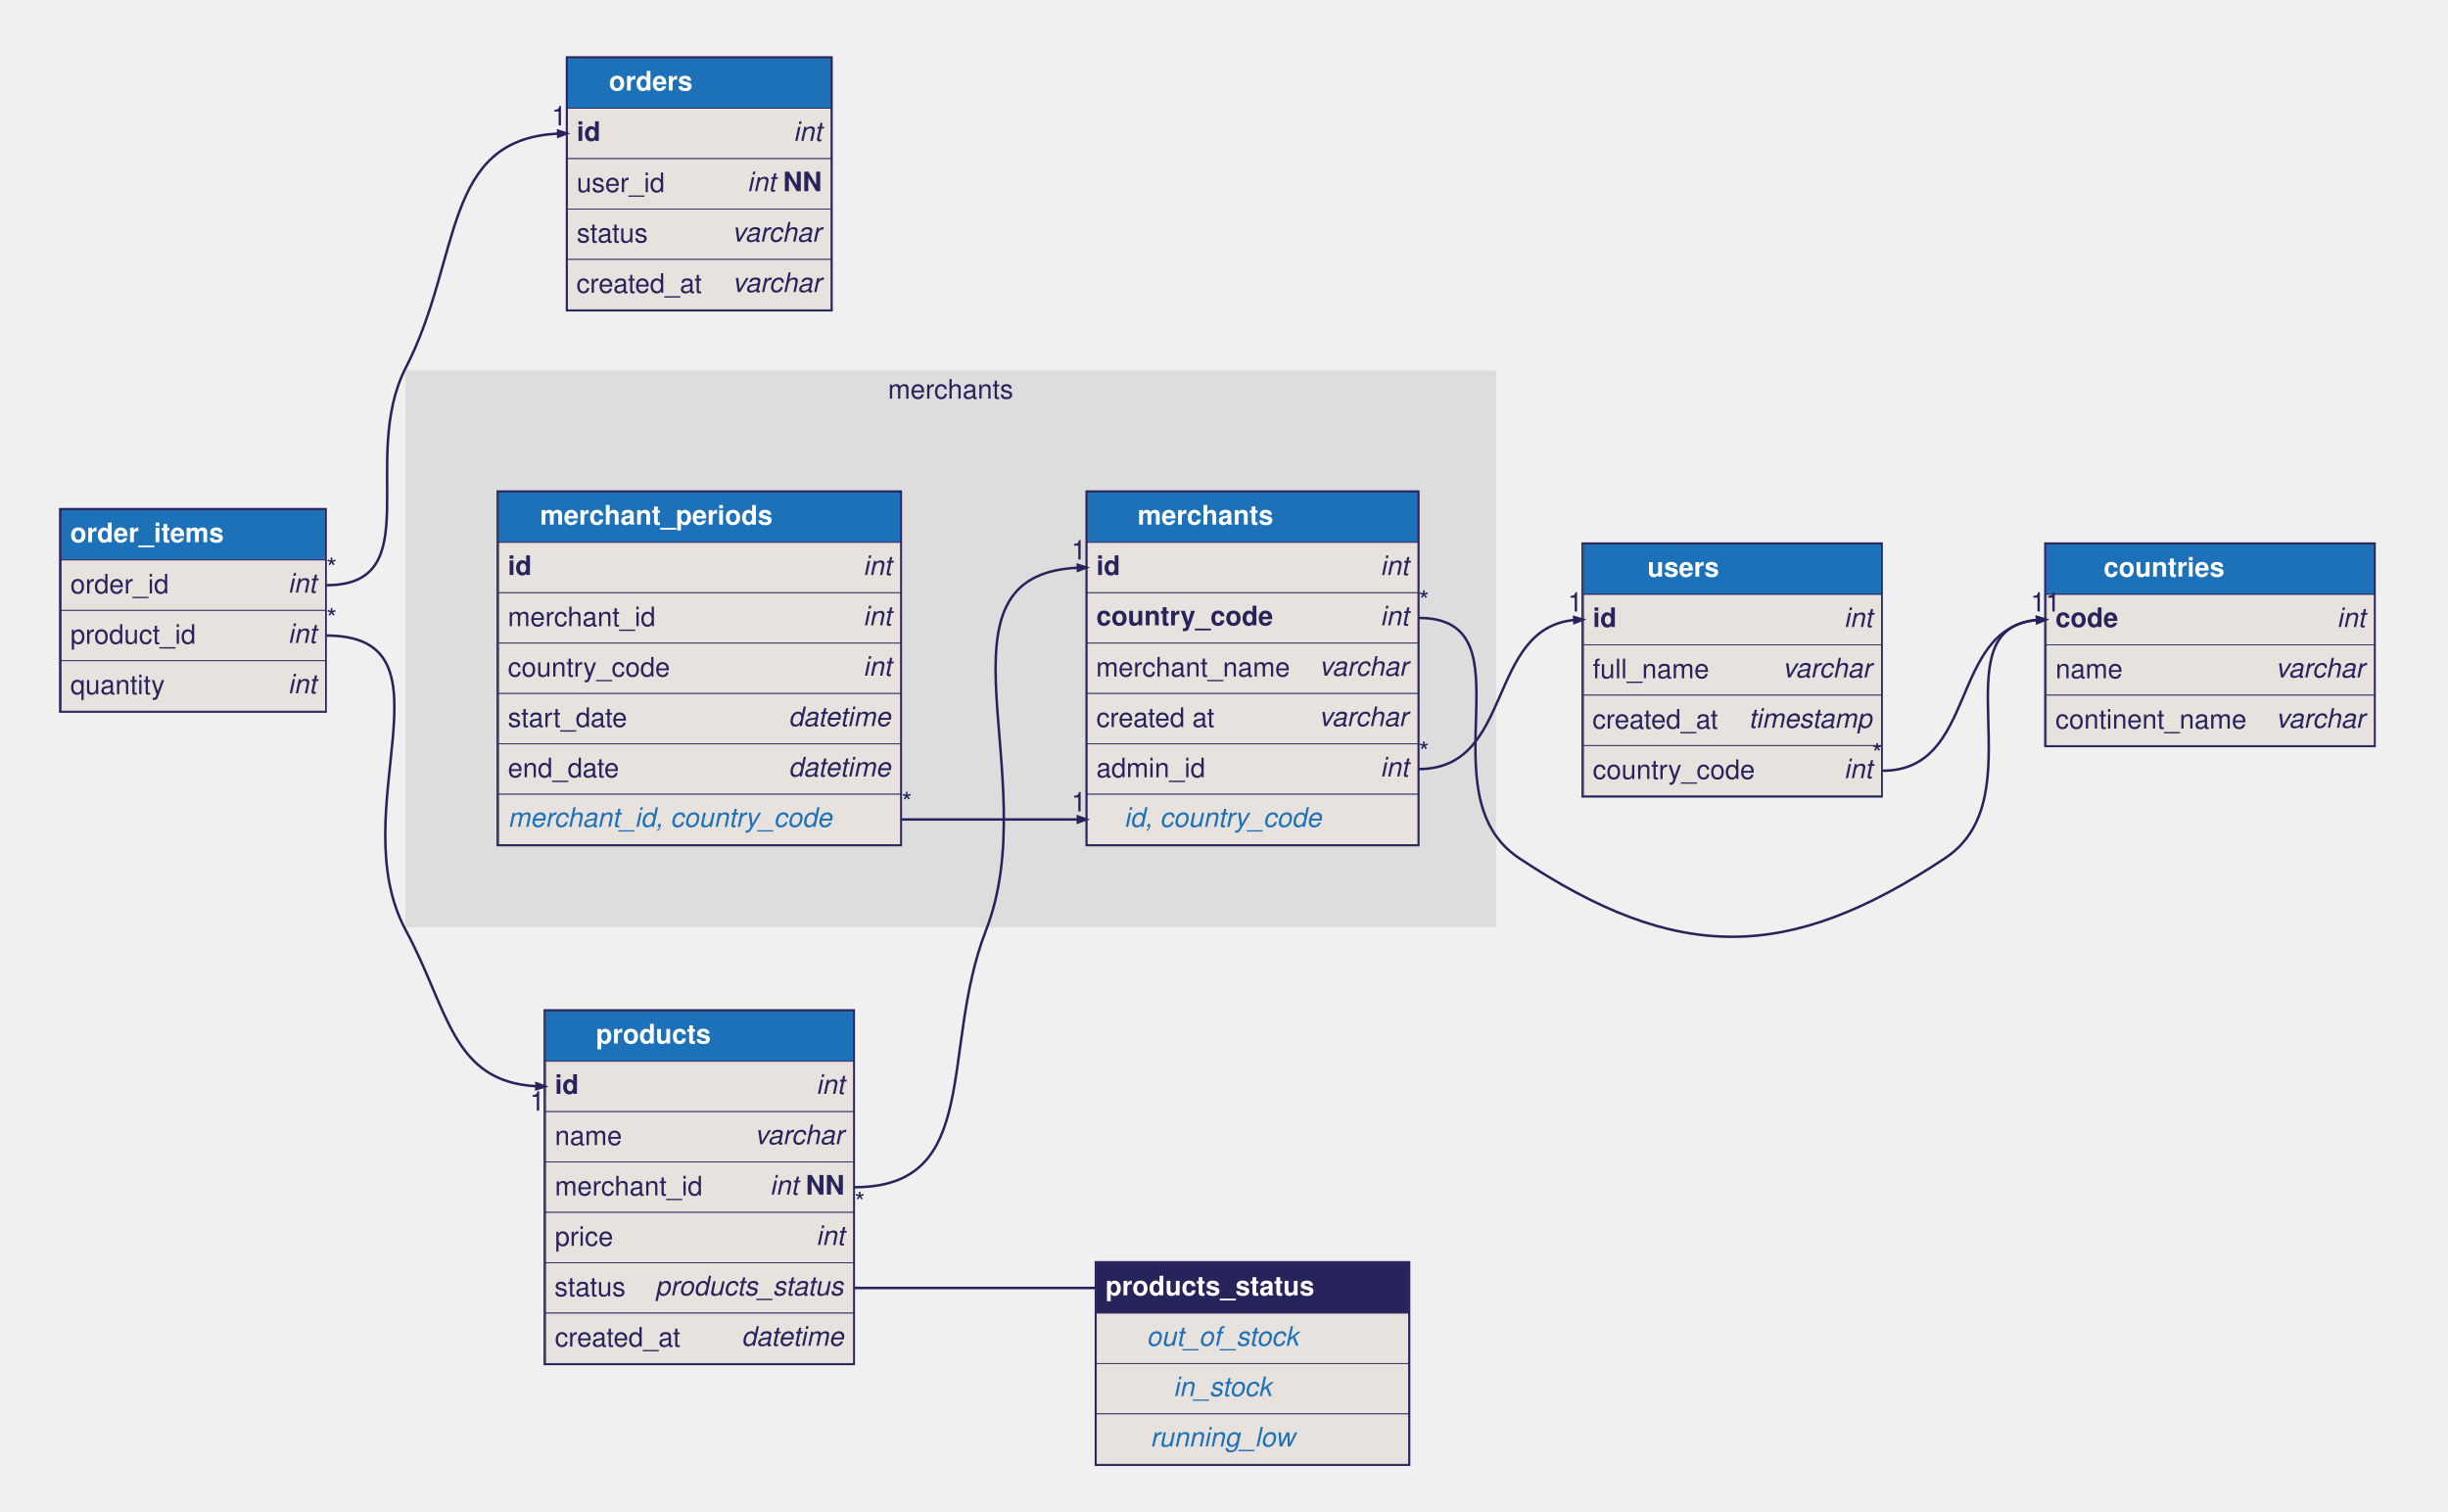
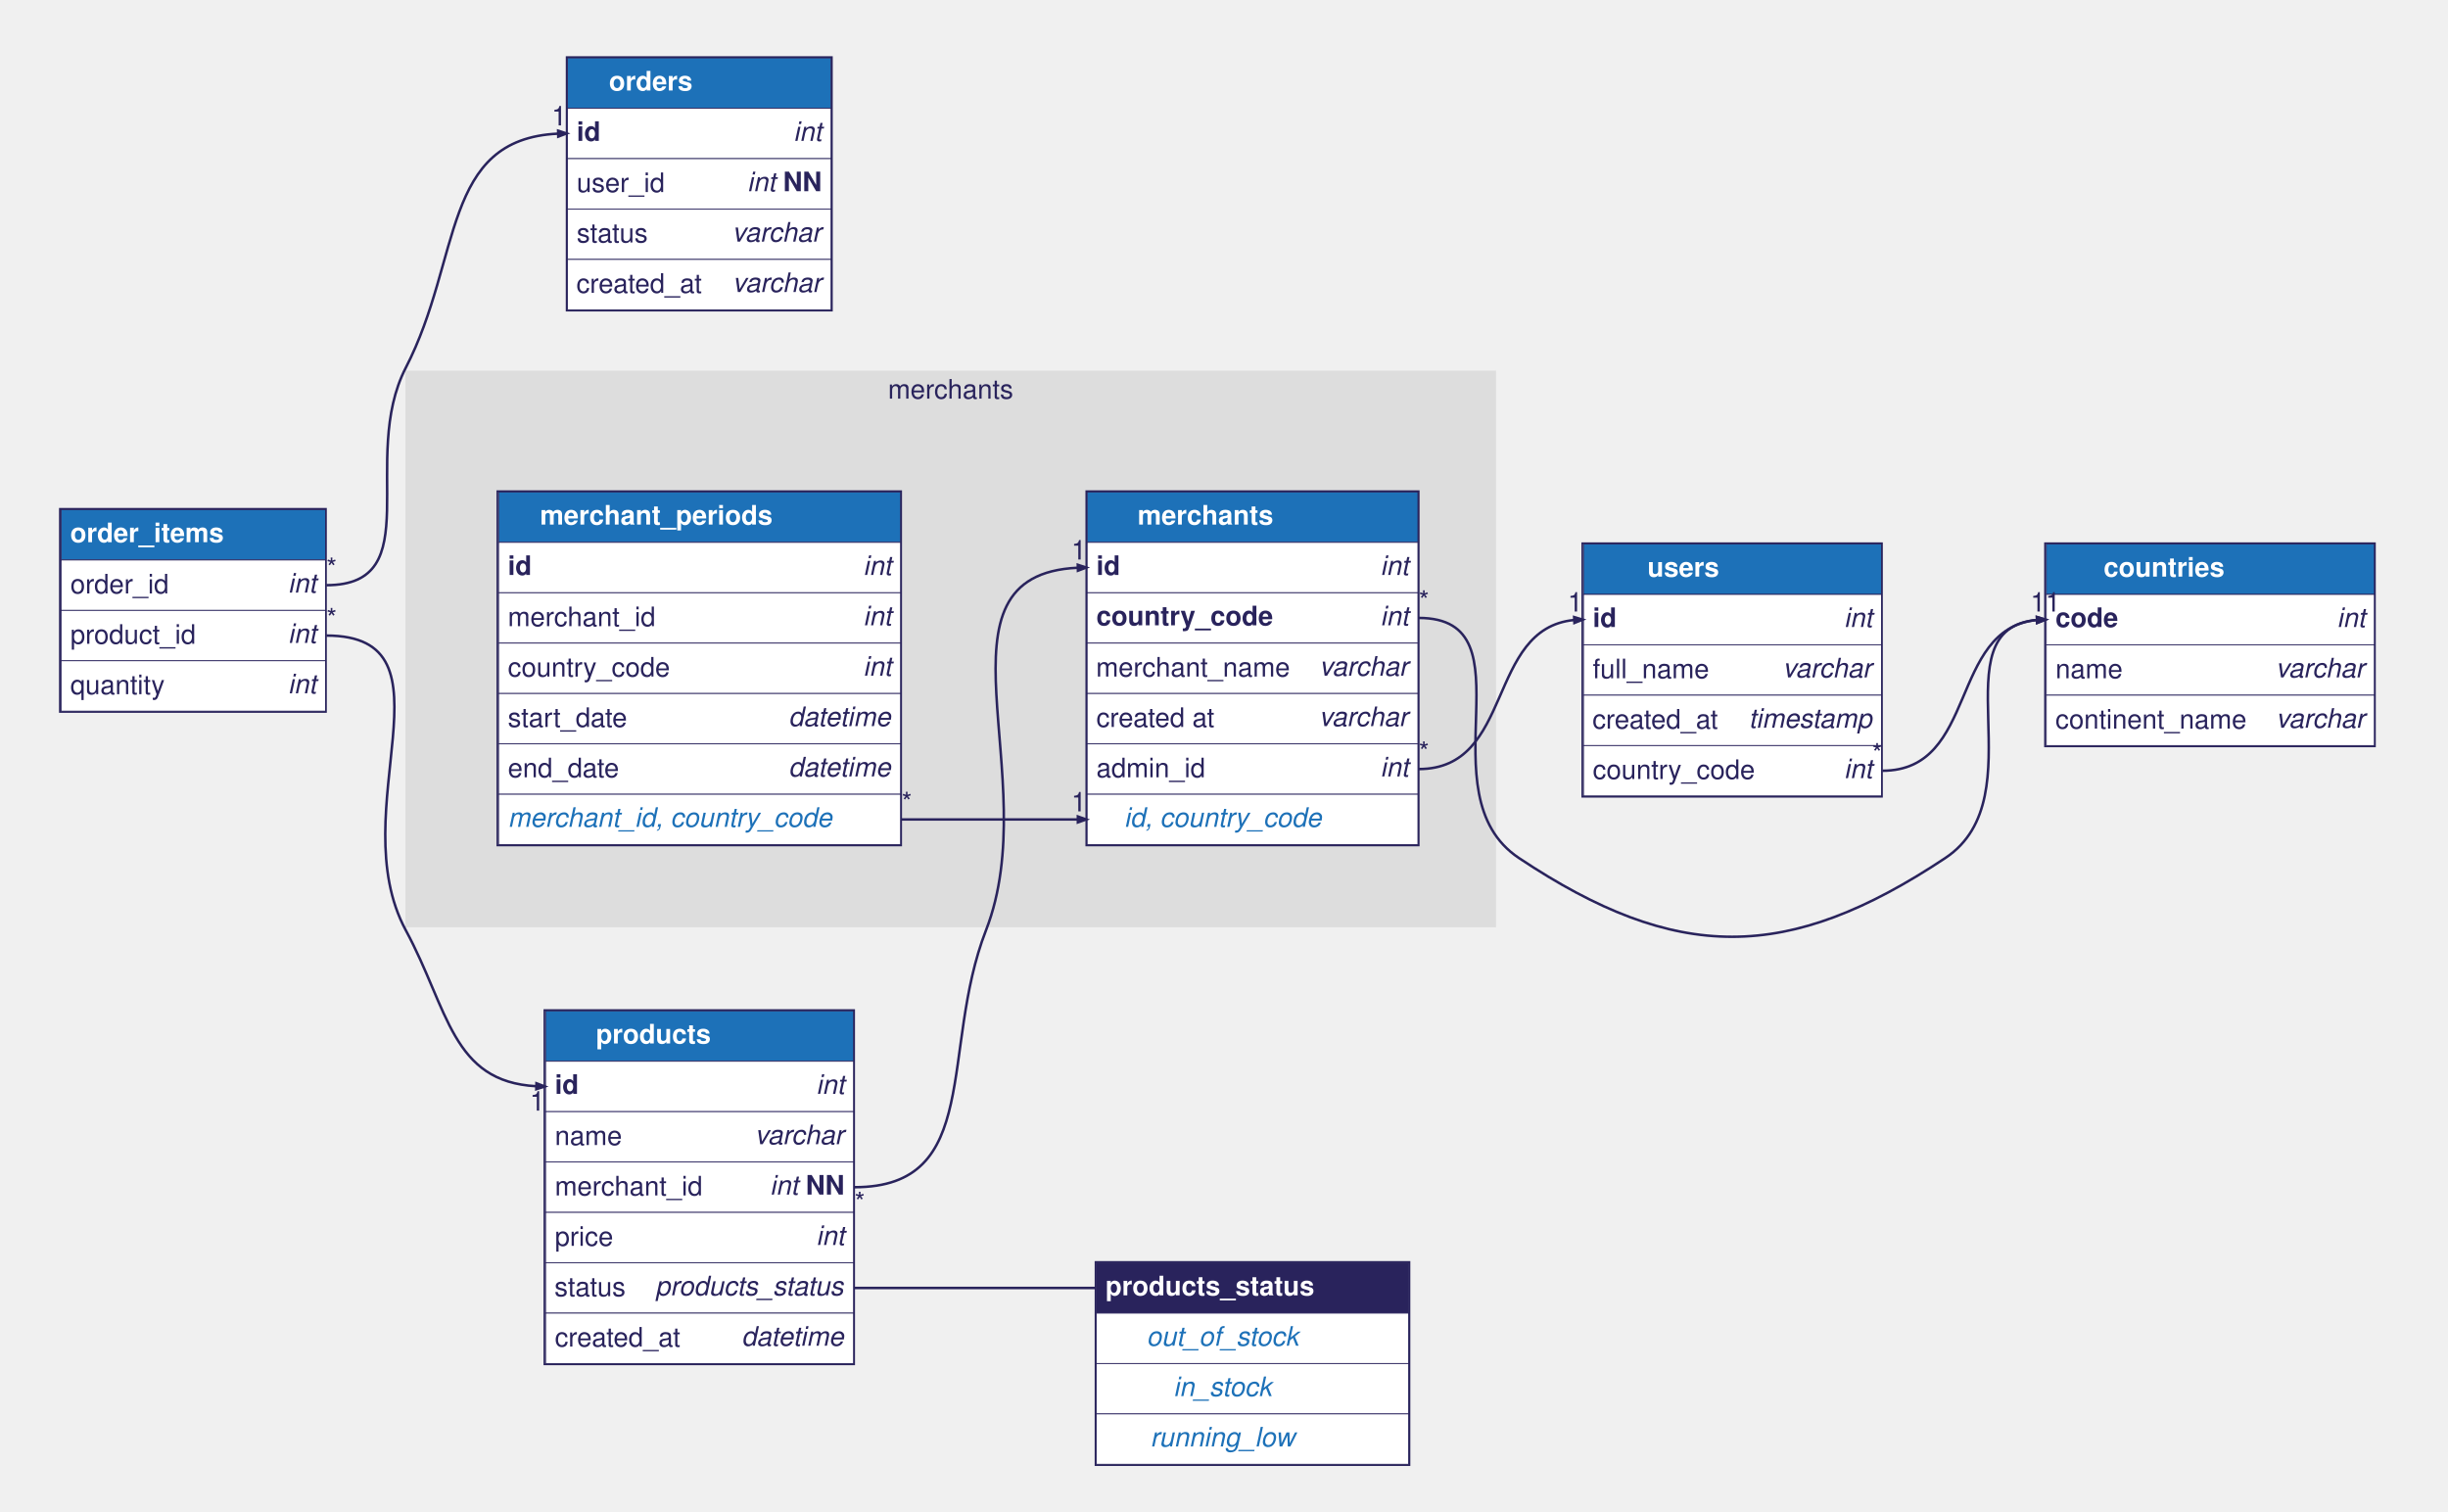
<svg xmlns="http://www.w3.org/2000/svg" width="2915pt" height="1800pt" viewBox="0.00 0.00 2915.37 1800.49">
  <g id="graph0" class="graph" transform="scale(1 1) rotate(0) translate(4 1796.49)">
    <g id="clust1" class="cluster">
      <polygon fill="#dddddd" stroke="#dddddd" points="479.13,-692.53 479.13,-1354.53 1777.06,-1354.53 1777.06,-692.53 479.13,-692.53" />
      <text text-anchor="middle" x="1128.1" y="-1321.73" font-family="Helvetica,sans-Serif" font-size="32.00" fill="#29235c">merchants</text>
    </g>
    <g id="products_status" class="node">
      <ellipse fill="none" stroke="black" stroke-width="0" cx="1487.63" cy="-172.53" rx="265.74" ry="172.57" />
      <polygon fill="#29235c" stroke="transparent" points="1301.63,-232.53 1301.63,-292.53 1673.63,-292.53 1673.63,-232.53 1301.63,-232.53" />
      <polygon fill="none" stroke="#29235c" points="1301.63,-232.53 1301.63,-292.53 1673.63,-292.53 1673.63,-232.53 1301.63,-232.53" />
      <text text-anchor="start" x="1312.45" y="-253.73" font-family="Helvetica,sans-Serif" font-weight="bold" font-size="32.00" fill="#ffffff">       products_status       </text>
-       <polygon fill="#e7e2dd" stroke="transparent" points="1301.63,-172.53 1301.63,-232.53 1673.63,-232.53 1673.63,-172.53 1301.63,-172.53" />
+       <polygon fill="#ffffff" stroke="transparent" points="1301.63,-172.53 1301.63,-232.53 1673.63,-232.53 1673.63,-172.53 1301.63,-172.53" />
      <polygon fill="none" stroke="#29235c" points="1301.63,-172.53 1301.63,-232.53 1673.63,-232.53 1673.63,-172.53 1301.63,-172.53" />
      <text text-anchor="start" x="1361.35" y="-193.73" font-family="Helvetica,sans-Serif" font-style="italic" font-size="32.00" fill="#1d71b8">    out_of_stock    </text>
-       <polygon fill="#e7e2dd" stroke="transparent" points="1301.63,-112.53 1301.63,-172.53 1673.63,-172.53 1673.63,-112.53 1301.63,-112.53" />
+       <polygon fill="#ffffff" stroke="transparent" points="1301.63,-112.53 1301.63,-172.53 1673.63,-172.53 1673.63,-112.53 1301.63,-112.53" />
      <polygon fill="none" stroke="#29235c" points="1301.63,-112.53 1301.63,-172.53 1673.63,-172.53 1673.63,-112.53 1301.63,-112.53" />
      <text text-anchor="start" x="1393.38" y="-133.73" font-family="Helvetica,sans-Serif" font-style="italic" font-size="32.00" fill="#1d71b8">    in_stock    </text>
-       <polygon fill="#e7e2dd" stroke="transparent" points="1301.63,-52.53 1301.63,-112.53 1673.63,-112.53 1673.63,-52.53 1301.63,-52.53" />
+       <polygon fill="#ffffff" stroke="transparent" points="1301.63,-52.53 1301.63,-112.53 1673.63,-112.53 1673.63,-52.53 1301.63,-52.53" />
      <polygon fill="none" stroke="#29235c" points="1301.63,-52.53 1301.63,-112.53 1673.63,-112.53 1673.63,-52.53 1301.63,-52.53" />
      <text text-anchor="start" x="1365.82" y="-73.73" font-family="Helvetica,sans-Serif" font-style="italic" font-size="32.00" fill="#1d71b8">    running_low    </text>
      <polygon fill="none" stroke="#29235c" stroke-width="2" points="1300.63,-51.53 1300.63,-293.53 1674.63,-293.53 1674.63,-51.53 1300.63,-51.53" />
    </g>
    <g id="merchants" class="node">
      <ellipse fill="none" stroke="black" stroke-width="0" cx="1487.63" cy="-1000.53" rx="281.36" ry="299.63" />
      <polygon fill="#1d71b8" stroke="transparent" points="1290.63,-1150.53 1290.63,-1210.53 1684.63,-1210.53 1684.63,-1150.53 1290.63,-1150.53" />
      <polygon fill="none" stroke="#29235c" points="1290.63,-1150.53 1290.63,-1210.53 1684.63,-1210.53 1684.63,-1150.53 1290.63,-1150.53" />
      <text text-anchor="start" x="1350.7" y="-1171.73" font-family="Helvetica,sans-Serif" font-weight="bold" font-size="32.00" fill="#ffffff">       merchants       </text>
-       <polygon fill="#e7e2dd" stroke="transparent" points="1290.63,-1090.53 1290.63,-1150.53 1684.63,-1150.53 1684.63,-1090.53 1290.63,-1090.53" />
+       <polygon fill="#ffffff" stroke="transparent" points="1290.63,-1090.53 1290.63,-1150.53 1684.63,-1150.53 1684.63,-1090.53 1290.63,-1090.53" />
      <polygon fill="none" stroke="#29235c" points="1290.63,-1090.53 1290.63,-1150.53 1684.63,-1150.53 1684.63,-1090.53 1290.63,-1090.53" />
      <text text-anchor="start" x="1301.63" y="-1111.73" font-family="Helvetica,sans-Serif" font-weight="bold" font-size="32.00" fill="#29235c">id</text>
      <text text-anchor="start" x="1326.52" y="-1111.73" font-family="Helvetica,sans-Serif" font-size="32.00" fill="#29235c">    </text>
      <text text-anchor="start" x="1639.85" y="-1111.73" font-family="Helvetica,sans-Serif" font-style="italic" font-size="32.00" fill="#29235c">int</text>
-       <polygon fill="#e7e2dd" stroke="transparent" points="1290.63,-1030.53 1290.63,-1090.53 1684.63,-1090.53 1684.63,-1030.53 1290.63,-1030.53" />
+       <polygon fill="#ffffff" stroke="transparent" points="1290.63,-1030.53 1290.63,-1090.53 1684.63,-1090.53 1684.63,-1030.53 1290.63,-1030.53" />
      <polygon fill="none" stroke="#29235c" points="1290.63,-1030.53 1290.63,-1090.53 1684.63,-1090.53 1684.63,-1030.53 1290.63,-1030.53" />
      <text text-anchor="start" x="1301.63" y="-1051.73" font-family="Helvetica,sans-Serif" font-weight="bold" font-size="32.00" fill="#29235c">country_code</text>
      <text text-anchor="start" x="1493.69" y="-1051.73" font-family="Helvetica,sans-Serif" font-size="32.00" fill="#29235c">    </text>
      <text text-anchor="start" x="1639.85" y="-1051.73" font-family="Helvetica,sans-Serif" font-style="italic" font-size="32.00" fill="#29235c">int</text>
-       <polygon fill="#e7e2dd" stroke="transparent" points="1290.63,-970.53 1290.63,-1030.53 1684.63,-1030.53 1684.63,-970.53 1290.63,-970.53" />
+       <polygon fill="#ffffff" stroke="transparent" points="1290.63,-970.53 1290.63,-1030.53 1684.63,-1030.53 1684.63,-970.53 1290.63,-970.53" />
      <polygon fill="none" stroke="#29235c" points="1290.63,-970.53 1290.63,-1030.53 1684.63,-1030.53 1684.63,-970.53 1290.63,-970.53" />
      <text text-anchor="start" x="1301.26" y="-990.73" font-family="Helvetica,sans-Serif" font-size="32.00" fill="#29235c">merchant_name    </text>
      <text text-anchor="start" x="1567.29" y="-991.73" font-family="Helvetica,sans-Serif" font-style="italic" font-size="32.00" fill="#29235c">varchar</text>
-       <polygon fill="#e7e2dd" stroke="transparent" points="1290.63,-910.53 1290.63,-970.53 1684.63,-970.53 1684.63,-910.53 1290.63,-910.53" />
+       <polygon fill="#ffffff" stroke="transparent" points="1290.63,-910.53 1290.63,-970.53 1684.63,-970.53 1684.63,-910.53 1290.63,-910.53" />
      <polygon fill="none" stroke="#29235c" points="1290.63,-910.53 1290.63,-970.53 1684.63,-970.53 1684.63,-910.53 1290.63,-910.53" />
      <text text-anchor="start" x="1301.63" y="-930.73" font-family="Helvetica,sans-Serif" font-size="32.00" fill="#29235c">created at    </text>
      <text text-anchor="start" x="1566.96" y="-931.73" font-family="Helvetica,sans-Serif" font-style="italic" font-size="32.00" fill="#29235c">varchar</text>
-       <polygon fill="#e7e2dd" stroke="transparent" points="1290.63,-850.53 1290.63,-910.53 1684.63,-910.53 1684.63,-850.53 1290.63,-850.53" />
+       <polygon fill="#ffffff" stroke="transparent" points="1290.63,-850.53 1290.63,-910.53 1684.63,-910.53 1684.63,-850.53 1290.63,-850.53" />
      <polygon fill="none" stroke="#29235c" points="1290.63,-850.53 1290.63,-910.53 1684.63,-910.53 1684.63,-850.53 1290.63,-850.53" />
      <text text-anchor="start" x="1301.63" y="-870.73" font-family="Helvetica,sans-Serif" font-size="32.00" fill="#29235c">admin_id    </text>
      <text text-anchor="start" x="1639.85" y="-871.73" font-family="Helvetica,sans-Serif" font-style="italic" font-size="32.00" fill="#29235c">int</text>
-       <polygon fill="#e7e2dd" stroke="transparent" points="1290.63,-790.53 1290.63,-850.53 1684.63,-850.53 1684.63,-790.53 1290.63,-790.53" />
+       <polygon fill="#ffffff" stroke="transparent" points="1290.63,-790.53 1290.63,-850.53 1684.63,-850.53 1684.63,-790.53 1290.63,-790.53" />
      <polygon fill="none" stroke="#29235c" points="1290.63,-790.53 1290.63,-850.53 1684.63,-850.53 1684.63,-790.53 1290.63,-790.53" />
      <text text-anchor="start" x="1334.69" y="-811.73" font-family="Helvetica,sans-Serif" font-style="italic" font-size="32.00" fill="#1d71b8">    id, country_code    </text>
      <polygon fill="none" stroke="#29235c" stroke-width="2" points="1289.63,-789.53 1289.63,-1211.53 1685.63,-1211.53 1685.63,-789.53 1289.63,-789.53" />
    </g>
    <g id="users" class="node">
      <ellipse fill="none" stroke="black" stroke-width="0" cx="2058.91" cy="-998.53" rx="253.7" ry="214.92" />
      <polygon fill="#1d71b8" stroke="transparent" points="1881.91,-1088.53 1881.91,-1148.53 2236.91,-1148.53 2236.91,-1088.53 1881.91,-1088.53" />
      <polygon fill="none" stroke="#29235c" points="1881.91,-1088.53 1881.91,-1148.53 2236.91,-1148.53 2236.91,-1088.53 1881.91,-1088.53" />
      <text text-anchor="start" x="1958.04" y="-1109.73" font-family="Helvetica,sans-Serif" font-weight="bold" font-size="32.00" fill="#ffffff">       users       </text>
-       <polygon fill="#e7e2dd" stroke="transparent" points="1881.91,-1028.53 1881.91,-1088.53 2236.91,-1088.53 2236.91,-1028.53 1881.91,-1028.53" />
+       <polygon fill="#ffffff" stroke="transparent" points="1881.91,-1028.53 1881.91,-1088.53 2236.91,-1088.53 2236.91,-1028.53 1881.91,-1028.53" />
      <polygon fill="none" stroke="#29235c" points="1881.91,-1028.53 1881.91,-1088.53 2236.91,-1088.53 2236.91,-1028.53 1881.91,-1028.53" />
      <text text-anchor="start" x="1892.91" y="-1049.73" font-family="Helvetica,sans-Serif" font-weight="bold" font-size="32.00" fill="#29235c">id</text>
      <text text-anchor="start" x="1917.8" y="-1049.73" font-family="Helvetica,sans-Serif" font-size="32.00" fill="#29235c">    </text>
      <text text-anchor="start" x="2192.13" y="-1049.73" font-family="Helvetica,sans-Serif" font-style="italic" font-size="32.00" fill="#29235c">int</text>
-       <polygon fill="#e7e2dd" stroke="transparent" points="1881.91,-968.53 1881.91,-1028.53 2236.91,-1028.53 2236.91,-968.53 1881.91,-968.53" />
+       <polygon fill="#ffffff" stroke="transparent" points="1881.91,-968.53 1881.91,-1028.53 2236.91,-1028.53 2236.91,-968.53 1881.91,-968.53" />
      <polygon fill="none" stroke="#29235c" points="1881.91,-968.53 1881.91,-1028.53 2236.91,-1028.53 2236.91,-968.53 1881.91,-968.53" />
      <text text-anchor="start" x="1892.91" y="-988.73" font-family="Helvetica,sans-Serif" font-size="32.00" fill="#29235c">full_name    </text>
      <text text-anchor="start" x="2119.24" y="-989.73" font-family="Helvetica,sans-Serif" font-style="italic" font-size="32.00" fill="#29235c">varchar</text>
-       <polygon fill="#e7e2dd" stroke="transparent" points="1881.91,-908.53 1881.91,-968.53 2236.91,-968.53 2236.91,-908.53 1881.91,-908.53" />
+       <polygon fill="#ffffff" stroke="transparent" points="1881.91,-908.53 1881.91,-968.53 2236.91,-968.53 2236.91,-908.53 1881.91,-908.53" />
      <polygon fill="none" stroke="#29235c" points="1881.91,-908.53 1881.91,-968.53 2236.91,-968.53 2236.91,-908.53 1881.91,-908.53" />
      <text text-anchor="start" x="1892.54" y="-928.73" font-family="Helvetica,sans-Serif" font-size="32.00" fill="#29235c">created_at    </text>
      <text text-anchor="start" x="2078.63" y="-929.73" font-family="Helvetica,sans-Serif" font-style="italic" font-size="32.00" fill="#29235c">timestamp</text>
-       <polygon fill="#e7e2dd" stroke="transparent" points="1881.91,-848.53 1881.91,-908.53 2236.91,-908.53 2236.91,-848.53 1881.91,-848.53" />
+       <polygon fill="#ffffff" stroke="transparent" points="1881.91,-848.53 1881.91,-908.53 2236.91,-908.53 2236.91,-848.53 1881.91,-848.53" />
      <polygon fill="none" stroke="#29235c" points="1881.91,-848.53 1881.91,-908.53 2236.91,-908.53 2236.91,-848.53 1881.91,-848.53" />
      <text text-anchor="start" x="1892.91" y="-868.73" font-family="Helvetica,sans-Serif" font-size="32.00" fill="#29235c">country_code    </text>
      <text text-anchor="start" x="2192.13" y="-869.73" font-family="Helvetica,sans-Serif" font-style="italic" font-size="32.00" fill="#29235c">int</text>
      <polygon fill="none" stroke="#29235c" stroke-width="2" points="1880.41,-847.53 1880.41,-1149.53 2237.41,-1149.53 2237.41,-847.53 1880.41,-847.53" />
    </g>
    <g id="edge14" class="edge">
      <path fill="none" stroke="#29235c" stroke-width="3" d="M1685.63,-880.53C1799.51,-880.53 1765.72,-1047.92 1870.67,-1058.05" />
      <polygon fill="#29235c" stroke="#29235c" stroke-width="3" points="1870.75,-1061.56 1880.91,-1058.53 1871.08,-1054.57 1870.75,-1061.56" />
      <text text-anchor="middle" x="1872.01" y="-1068.13" font-family="Helvetica,sans-Serif" font-size="32.00" fill="#29235c">1</text>
      <text text-anchor="middle" x="1691.85" y="-890.13" font-family="Helvetica,sans-Serif" font-size="32.00" fill="#29235c">*</text>
    </g>
    <g id="countries" class="node">
      <ellipse fill="none" stroke="black" stroke-width="0" cx="2628.07" cy="-1028.53" rx="279.11" ry="172.57" />
      <polygon fill="#1d71b8" stroke="transparent" points="2433.07,-1088.53 2433.07,-1148.53 2824.07,-1148.53 2824.07,-1088.53 2433.07,-1088.53" />
      <polygon fill="none" stroke="#29235c" points="2433.07,-1088.53 2433.07,-1148.53 2824.07,-1148.53 2824.07,-1088.53 2433.07,-1088.53" />
      <text text-anchor="start" x="2501.42" y="-1109.73" font-family="Helvetica,sans-Serif" font-weight="bold" font-size="32.00" fill="#ffffff">       countries       </text>
-       <polygon fill="#e7e2dd" stroke="transparent" points="2433.07,-1028.53 2433.07,-1088.53 2824.07,-1088.53 2824.07,-1028.53 2433.07,-1028.53" />
+       <polygon fill="#ffffff" stroke="transparent" points="2433.07,-1028.53 2433.07,-1088.53 2824.07,-1088.53 2824.07,-1028.53 2433.07,-1028.53" />
      <polygon fill="none" stroke="#29235c" points="2433.07,-1028.53 2433.07,-1088.53 2824.07,-1088.53 2824.07,-1028.53 2433.07,-1028.53" />
      <text text-anchor="start" x="2444.07" y="-1049.73" font-family="Helvetica,sans-Serif" font-weight="bold" font-size="32.00" fill="#29235c">code</text>
      <text text-anchor="start" x="2513.43" y="-1049.73" font-family="Helvetica,sans-Serif" font-size="32.00" fill="#29235c">    </text>
      <text text-anchor="start" x="2779.28" y="-1049.73" font-family="Helvetica,sans-Serif" font-style="italic" font-size="32.00" fill="#29235c">int</text>
-       <polygon fill="#e7e2dd" stroke="transparent" points="2433.07,-968.53 2433.07,-1028.53 2824.07,-1028.53 2824.07,-968.53 2433.07,-968.53" />
+       <polygon fill="#ffffff" stroke="transparent" points="2433.07,-968.53 2433.07,-1028.53 2824.07,-1028.53 2824.07,-968.53 2433.07,-968.53" />
      <polygon fill="none" stroke="#29235c" points="2433.07,-968.53 2433.07,-1028.53 2824.07,-1028.53 2824.07,-968.53 2433.07,-968.53" />
      <text text-anchor="start" x="2444.07" y="-988.73" font-family="Helvetica,sans-Serif" font-size="32.00" fill="#29235c">name    </text>
      <text text-anchor="start" x="2706.39" y="-989.73" font-family="Helvetica,sans-Serif" font-style="italic" font-size="32.00" fill="#29235c">varchar</text>
-       <polygon fill="#e7e2dd" stroke="transparent" points="2433.07,-908.53 2433.07,-968.53 2824.07,-968.53 2824.07,-908.53 2433.07,-908.53" />
+       <polygon fill="#ffffff" stroke="transparent" points="2433.07,-908.53 2433.07,-968.53 2824.07,-968.53 2824.07,-908.53 2433.07,-908.53" />
      <polygon fill="none" stroke="#29235c" points="2433.07,-908.53 2433.07,-968.53 2824.07,-968.53 2824.07,-908.53 2433.07,-908.53" />
      <text text-anchor="start" x="2443.96" y="-928.73" font-family="Helvetica,sans-Serif" font-size="32.00" fill="#29235c">continent_name    </text>
      <text text-anchor="start" x="2706.73" y="-929.73" font-family="Helvetica,sans-Serif" font-style="italic" font-size="32.00" fill="#29235c">varchar</text>
      <polygon fill="none" stroke="#29235c" stroke-width="2" points="2431.57,-907.53 2431.57,-1149.53 2824.57,-1149.53 2824.57,-907.53 2431.57,-907.53" />
    </g>
    <g id="edge4" class="edge">
      <path fill="none" stroke="#29235c" stroke-width="3" d="M1685.63,-1060.53C1823.38,-1060.53 1690.41,-850.9 1805.06,-774.53 1992.85,-649.44 2124.83,-649.64 2312.76,-774.53 2423.78,-848.31 2301.93,-1047.65 2421.79,-1058.11" />
      <polygon fill="#29235c" stroke="#29235c" stroke-width="3" points="2421.93,-1061.61 2432.07,-1058.53 2422.22,-1054.62 2421.93,-1061.61" />
      <text text-anchor="middle" x="2423.17" y="-1068.13" font-family="Helvetica,sans-Serif" font-size="32.00" fill="#29235c">1</text>
      <text text-anchor="middle" x="1691.85" y="-1070.13" font-family="Helvetica,sans-Serif" font-size="32.00" fill="#29235c">*</text>
    </g>
    <g id="merchant_periods" class="node">
      <ellipse fill="none" stroke="black" stroke-width="0" cx="828.67" cy="-1000.53" rx="341.57" ry="299.63" />
      <polygon fill="#1d71b8" stroke="transparent" points="589.67,-1150.53 589.67,-1210.53 1068.67,-1210.53 1068.67,-1150.53 589.67,-1150.53" />
      <polygon fill="none" stroke="#29235c" points="589.67,-1150.53 589.67,-1210.53 1068.67,-1210.53 1068.67,-1150.53 589.67,-1150.53" />
      <text text-anchor="start" x="638.89" y="-1171.73" font-family="Helvetica,sans-Serif" font-weight="bold" font-size="32.00" fill="#ffffff">       merchant_periods       </text>
-       <polygon fill="#e7e2dd" stroke="transparent" points="589.67,-1090.53 589.67,-1150.53 1068.67,-1150.53 1068.67,-1090.53 589.67,-1090.53" />
+       <polygon fill="#ffffff" stroke="transparent" points="589.67,-1090.53 589.67,-1150.53 1068.67,-1150.53 1068.67,-1090.53 589.67,-1090.53" />
      <polygon fill="none" stroke="#29235c" points="589.67,-1090.53 589.67,-1150.53 1068.67,-1150.53 1068.67,-1090.53 589.67,-1090.53" />
      <text text-anchor="start" x="600.67" y="-1111.73" font-family="Helvetica,sans-Serif" font-weight="bold" font-size="32.00" fill="#29235c">id</text>
      <text text-anchor="start" x="625.56" y="-1111.73" font-family="Helvetica,sans-Serif" font-size="32.00" fill="#29235c">    </text>
      <text text-anchor="start" x="1023.88" y="-1111.73" font-family="Helvetica,sans-Serif" font-style="italic" font-size="32.00" fill="#29235c">int</text>
-       <polygon fill="#e7e2dd" stroke="transparent" points="589.67,-1030.53 589.67,-1090.53 1068.67,-1090.53 1068.67,-1030.53 589.67,-1030.53" />
+       <polygon fill="#ffffff" stroke="transparent" points="589.67,-1030.53 589.67,-1090.53 1068.67,-1090.53 1068.67,-1030.53 589.67,-1030.53" />
      <polygon fill="none" stroke="#29235c" points="589.67,-1030.53 589.67,-1090.53 1068.67,-1090.53 1068.67,-1030.53 589.67,-1030.53" />
      <text text-anchor="start" x="600.67" y="-1050.73" font-family="Helvetica,sans-Serif" font-size="32.00" fill="#29235c">merchant_id    </text>
      <text text-anchor="start" x="1023.88" y="-1051.73" font-family="Helvetica,sans-Serif" font-style="italic" font-size="32.00" fill="#29235c">int</text>
-       <polygon fill="#e7e2dd" stroke="transparent" points="589.67,-970.53 589.67,-1030.53 1068.67,-1030.53 1068.67,-970.53 589.67,-970.53" />
+       <polygon fill="#ffffff" stroke="transparent" points="589.67,-970.53 589.67,-1030.53 1068.67,-1030.53 1068.67,-970.53 589.67,-970.53" />
      <polygon fill="none" stroke="#29235c" points="589.67,-970.53 589.67,-1030.53 1068.67,-1030.53 1068.67,-970.53 589.67,-970.53" />
      <text text-anchor="start" x="600.67" y="-990.73" font-family="Helvetica,sans-Serif" font-size="32.00" fill="#29235c">country_code    </text>
      <text text-anchor="start" x="1023.88" y="-991.73" font-family="Helvetica,sans-Serif" font-style="italic" font-size="32.00" fill="#29235c">int</text>
-       <polygon fill="#e7e2dd" stroke="transparent" points="589.67,-910.53 589.67,-970.53 1068.67,-970.53 1068.67,-910.53 589.67,-910.53" />
+       <polygon fill="#ffffff" stroke="transparent" points="589.67,-910.53 589.67,-970.53 1068.67,-970.53 1068.67,-910.53 589.67,-910.53" />
      <polygon fill="none" stroke="#29235c" points="589.67,-910.53 589.67,-970.53 1068.67,-970.53 1068.67,-910.53 589.67,-910.53" />
      <text text-anchor="start" x="600.67" y="-930.73" font-family="Helvetica,sans-Serif" font-size="32.00" fill="#29235c">start_date    </text>
      <text text-anchor="start" x="934.97" y="-931.73" font-family="Helvetica,sans-Serif" font-style="italic" font-size="32.00" fill="#29235c">datetime</text>
-       <polygon fill="#e7e2dd" stroke="transparent" points="589.67,-850.53 589.67,-910.53 1068.67,-910.53 1068.67,-850.53 589.67,-850.53" />
+       <polygon fill="#ffffff" stroke="transparent" points="589.67,-850.53 589.67,-910.53 1068.67,-910.53 1068.67,-850.53 589.67,-850.53" />
      <polygon fill="none" stroke="#29235c" points="589.67,-850.53 589.67,-910.53 1068.67,-910.53 1068.67,-850.53 589.67,-850.53" />
      <text text-anchor="start" x="600.67" y="-870.73" font-family="Helvetica,sans-Serif" font-size="32.00" fill="#29235c">end_date    </text>
      <text text-anchor="start" x="934.97" y="-871.73" font-family="Helvetica,sans-Serif" font-style="italic" font-size="32.00" fill="#29235c">datetime</text>
-       <polygon fill="#e7e2dd" stroke="transparent" points="589.67,-790.53 589.67,-850.53 1068.67,-850.53 1068.67,-790.53 589.67,-790.53" />
+       <polygon fill="#ffffff" stroke="transparent" points="589.67,-790.53 589.67,-850.53 1068.67,-850.53 1068.67,-790.53 589.67,-790.53" />
      <polygon fill="none" stroke="#29235c" points="589.67,-790.53 589.67,-850.53 1068.67,-850.53 1068.67,-790.53 589.67,-790.53" />
      <text text-anchor="start" x="600.65" y="-811.73" font-family="Helvetica,sans-Serif" font-style="italic" font-size="32.00" fill="#1d71b8">    merchant_id, country_code    </text>
      <polygon fill="none" stroke="#29235c" stroke-width="2" points="588.17,-789.53 588.17,-1211.53 1069.17,-1211.53 1069.17,-789.53 588.17,-789.53" />
    </g>
    <g id="edge10" class="edge">
      <path fill="none" stroke="#29235c" stroke-width="3" d="M1069.67,-820.53C1163.99,-820.53 1190.06,-820.53 1279.58,-820.53" />
      <polygon fill="#29235c" stroke="#29235c" stroke-width="3" points="1279.63,-824.03 1289.63,-820.53 1279.63,-817.03 1279.63,-824.03" />
      <text text-anchor="middle" x="1280.73" y="-830.13" font-family="Helvetica,sans-Serif" font-size="32.00" fill="#29235c">1</text>
      <text text-anchor="middle" x="1075.89" y="-830.13" font-family="Helvetica,sans-Serif" font-size="32.00" fill="#29235c">*</text>
    </g>
    <g id="edge2" class="edge">
      <path fill="none" stroke="#29235c" stroke-width="3" d="M2237.91,-878.53C2352.02,-878.53 2316.74,-1047.8 2421.81,-1058.05" />
      <polygon fill="#29235c" stroke="#29235c" stroke-width="3" points="2421.91,-1061.56 2432.07,-1058.53 2422.24,-1054.57 2421.91,-1061.56" />
      <text text-anchor="middle" x="2440.96" y="-1068.13" font-family="Helvetica,sans-Serif" font-size="32.00" fill="#29235c">1</text>
      <text text-anchor="middle" x="2231.69" y="-888.13" font-family="Helvetica,sans-Serif" font-size="32.00" fill="#29235c">*</text>
    </g>
    <g id="order_items" class="node">
      <ellipse fill="none" stroke="black" stroke-width="0" cx="225.57" cy="-1069.53" rx="225.63" ry="172.57" />
      <polygon fill="#1d71b8" stroke="transparent" points="68.57,-1129.53 68.57,-1189.53 383.57,-1189.53 383.57,-1129.53 68.57,-1129.53" />
      <polygon fill="none" stroke="#29235c" points="68.57,-1129.53 68.57,-1189.53 383.57,-1189.53 383.57,-1129.53 68.57,-1129.53" />
      <text text-anchor="start" x="79.37" y="-1150.73" font-family="Helvetica,sans-Serif" font-weight="bold" font-size="32.00" fill="#ffffff">       order_items       </text>
-       <polygon fill="#e7e2dd" stroke="transparent" points="68.57,-1069.53 68.57,-1129.53 383.57,-1129.53 383.57,-1069.53 68.57,-1069.53" />
+       <polygon fill="#ffffff" stroke="transparent" points="68.57,-1069.53 68.57,-1129.53 383.57,-1129.53 383.57,-1069.53 68.57,-1069.53" />
      <polygon fill="none" stroke="#29235c" points="68.57,-1069.53 68.57,-1129.53 383.57,-1129.53 383.57,-1069.53 68.57,-1069.53" />
      <text text-anchor="start" x="79.57" y="-1089.73" font-family="Helvetica,sans-Serif" font-size="32.00" fill="#29235c">order_id    </text>
      <text text-anchor="start" x="338.78" y="-1090.73" font-family="Helvetica,sans-Serif" font-style="italic" font-size="32.00" fill="#29235c">int</text>
-       <polygon fill="#e7e2dd" stroke="transparent" points="68.57,-1009.53 68.57,-1069.53 383.57,-1069.53 383.57,-1009.53 68.57,-1009.53" />
+       <polygon fill="#ffffff" stroke="transparent" points="68.57,-1009.53 68.57,-1069.53 383.57,-1069.53 383.57,-1009.53 68.57,-1009.53" />
      <polygon fill="none" stroke="#29235c" points="68.57,-1009.53 68.57,-1069.53 383.57,-1069.53 383.57,-1009.53 68.57,-1009.53" />
      <text text-anchor="start" x="79.57" y="-1029.73" font-family="Helvetica,sans-Serif" font-size="32.00" fill="#29235c">product_id    </text>
      <text text-anchor="start" x="338.78" y="-1030.73" font-family="Helvetica,sans-Serif" font-style="italic" font-size="32.00" fill="#29235c">int</text>
-       <polygon fill="#e7e2dd" stroke="transparent" points="68.57,-949.53 68.57,-1009.53 383.57,-1009.53 383.57,-949.53 68.57,-949.53" />
+       <polygon fill="#ffffff" stroke="transparent" points="68.57,-949.53 68.57,-1009.53 383.57,-1009.53 383.57,-949.53 68.57,-949.53" />
      <polygon fill="none" stroke="#29235c" points="68.57,-949.53 68.57,-1009.53 383.57,-1009.53 383.57,-949.53 68.57,-949.53" />
      <text text-anchor="start" x="79.57" y="-969.73" font-family="Helvetica,sans-Serif" font-size="32.00" fill="#29235c">quantity    </text>
      <text text-anchor="start" x="338.78" y="-970.73" font-family="Helvetica,sans-Serif" font-style="italic" font-size="32.00" fill="#29235c">int</text>
      <polygon fill="none" stroke="#29235c" stroke-width="2" points="67.07,-948.53 67.07,-1190.53 384.07,-1190.53 384.07,-948.53 67.07,-948.53" />
    </g>
    <g id="orders" class="node">
      <ellipse fill="none" stroke="black" stroke-width="0" cx="828.67" cy="-1577.53" rx="224.72" ry="214.92" />
      <polygon fill="#1d71b8" stroke="transparent" points="671.67,-1667.53 671.67,-1727.53 985.67,-1727.53 985.67,-1667.53 671.67,-1667.53" />
      <polygon fill="none" stroke="#29235c" points="671.67,-1667.53 671.67,-1727.53 985.67,-1727.53 985.67,-1667.53 671.67,-1667.53" />
      <text text-anchor="start" x="721.08" y="-1688.73" font-family="Helvetica,sans-Serif" font-weight="bold" font-size="32.00" fill="#ffffff">       orders       </text>
-       <polygon fill="#e7e2dd" stroke="transparent" points="671.67,-1607.53 671.67,-1667.53 985.67,-1667.53 985.67,-1607.53 671.67,-1607.53" />
+       <polygon fill="#ffffff" stroke="transparent" points="671.67,-1607.53 671.67,-1667.53 985.67,-1667.53 985.67,-1607.53 671.67,-1607.53" />
      <polygon fill="none" stroke="#29235c" points="671.67,-1607.53 671.67,-1667.53 985.67,-1667.53 985.67,-1607.53 671.67,-1607.53" />
      <text text-anchor="start" x="682.67" y="-1628.73" font-family="Helvetica,sans-Serif" font-weight="bold" font-size="32.00" fill="#29235c">id</text>
      <text text-anchor="start" x="707.56" y="-1628.73" font-family="Helvetica,sans-Serif" font-size="32.00" fill="#29235c">    </text>
      <text text-anchor="start" x="940.88" y="-1628.73" font-family="Helvetica,sans-Serif" font-style="italic" font-size="32.00" fill="#29235c">int</text>
-       <polygon fill="#e7e2dd" stroke="transparent" points="671.67,-1547.53 671.67,-1607.53 985.67,-1607.53 985.67,-1547.53 671.67,-1547.53" />
+       <polygon fill="#ffffff" stroke="transparent" points="671.67,-1547.53 671.67,-1607.53 985.67,-1607.53 985.67,-1547.53 671.67,-1547.53" />
      <polygon fill="none" stroke="#29235c" points="671.67,-1547.53 671.67,-1607.53 985.67,-1607.53 985.67,-1547.53 671.67,-1547.53" />
      <text text-anchor="start" x="682.67" y="-1567.73" font-family="Helvetica,sans-Serif" font-size="32.00" fill="#29235c">user_id    </text>
      <text text-anchor="start" x="885.79" y="-1568.73" font-family="Helvetica,sans-Serif" font-style="italic" font-size="32.00" fill="#29235c">int</text>
      <text text-anchor="start" x="919.57" y="-1568.73" font-family="Helvetica,sans-Serif" font-size="32.00" fill="#29235c"> </text>
      <text text-anchor="start" x="928.47" y="-1568.73" font-family="Helvetica,sans-Serif" font-weight="bold" font-size="32.00" fill="#29235c">NN</text>
-       <polygon fill="#e7e2dd" stroke="transparent" points="671.67,-1487.53 671.67,-1547.53 985.67,-1547.53 985.67,-1487.53 671.67,-1487.53" />
+       <polygon fill="#ffffff" stroke="transparent" points="671.67,-1487.53 671.67,-1547.53 985.67,-1547.53 985.67,-1487.53 671.67,-1487.53" />
      <polygon fill="none" stroke="#29235c" points="671.67,-1487.53 671.67,-1547.53 985.67,-1547.53 985.67,-1487.53 671.67,-1487.53" />
      <text text-anchor="start" x="682.67" y="-1507.73" font-family="Helvetica,sans-Serif" font-size="32.00" fill="#29235c">status    </text>
      <text text-anchor="start" x="867.99" y="-1508.73" font-family="Helvetica,sans-Serif" font-style="italic" font-size="32.00" fill="#29235c">varchar</text>
-       <polygon fill="#e7e2dd" stroke="transparent" points="671.67,-1427.53 671.67,-1487.53 985.67,-1487.53 985.67,-1427.53 671.67,-1427.53" />
+       <polygon fill="#ffffff" stroke="transparent" points="671.67,-1427.53 671.67,-1487.53 985.67,-1487.53 985.67,-1427.53 671.67,-1427.53" />
      <polygon fill="none" stroke="#29235c" points="671.67,-1427.53 671.67,-1487.53 985.67,-1487.53 985.67,-1427.53 671.67,-1427.53" />
      <text text-anchor="start" x="682.3" y="-1447.73" font-family="Helvetica,sans-Serif" font-size="32.00" fill="#29235c">created_at    </text>
      <text text-anchor="start" x="868.33" y="-1448.73" font-family="Helvetica,sans-Serif" font-style="italic" font-size="32.00" fill="#29235c">varchar</text>
      <polygon fill="none" stroke="#29235c" stroke-width="2" points="670.67,-1426.53 670.67,-1728.53 986.67,-1728.53 986.67,-1426.53 670.67,-1426.53" />
    </g>
    <g id="edge12" class="edge">
      <path fill="none" stroke="#29235c" stroke-width="3" d="M384.57,-1099.53C507.11,-1099.53 423,-1249.6 479.13,-1358.53 546.42,-1489.1 521.51,-1630.73 660.38,-1637.3" />
      <polygon fill="#29235c" stroke="#29235c" stroke-width="3" points="660.59,-1640.8 670.67,-1637.53 660.75,-1633.8 660.59,-1640.8" />
      <text text-anchor="middle" x="661.77" y="-1647.13" font-family="Helvetica,sans-Serif" font-size="32.00" fill="#29235c">1</text>
      <text text-anchor="middle" x="390.79" y="-1109.13" font-family="Helvetica,sans-Serif" font-size="32.00" fill="#29235c">*</text>
    </g>
    <g id="products" class="node">
      <ellipse fill="none" stroke="black" stroke-width="0" cx="828.67" cy="-382.53" rx="262.17" ry="299.63" />
      <polygon fill="#1d71b8" stroke="transparent" points="645.67,-532.53 645.67,-592.53 1012.67,-592.53 1012.67,-532.53 645.67,-532.53" />
      <polygon fill="none" stroke="#29235c" points="645.67,-532.53 645.67,-592.53 1012.67,-592.53 1012.67,-532.53 645.67,-532.53" />
      <text text-anchor="start" x="705.57" y="-553.73" font-family="Helvetica,sans-Serif" font-weight="bold" font-size="32.00" fill="#ffffff">       products       </text>
-       <polygon fill="#e7e2dd" stroke="transparent" points="645.67,-472.53 645.67,-532.53 1012.67,-532.53 1012.67,-472.53 645.67,-472.53" />
+       <polygon fill="#ffffff" stroke="transparent" points="645.67,-472.53 645.67,-532.53 1012.67,-532.53 1012.67,-472.53 645.67,-472.53" />
      <polygon fill="none" stroke="#29235c" points="645.67,-472.53 645.67,-532.53 1012.67,-532.53 1012.67,-472.53 645.67,-472.53" />
      <text text-anchor="start" x="656.67" y="-493.73" font-family="Helvetica,sans-Serif" font-weight="bold" font-size="32.00" fill="#29235c">id</text>
      <text text-anchor="start" x="681.56" y="-493.73" font-family="Helvetica,sans-Serif" font-size="32.00" fill="#29235c">    </text>
      <text text-anchor="start" x="967.88" y="-493.73" font-family="Helvetica,sans-Serif" font-style="italic" font-size="32.00" fill="#29235c">int</text>
-       <polygon fill="#e7e2dd" stroke="transparent" points="645.67,-412.53 645.67,-472.53 1012.67,-472.53 1012.67,-412.53 645.67,-412.53" />
+       <polygon fill="#ffffff" stroke="transparent" points="645.67,-412.53 645.67,-472.53 1012.67,-472.53 1012.67,-412.53 645.67,-412.53" />
      <polygon fill="none" stroke="#29235c" points="645.67,-412.53 645.67,-472.53 1012.67,-472.53 1012.67,-412.53 645.67,-412.53" />
      <text text-anchor="start" x="656.67" y="-432.73" font-family="Helvetica,sans-Serif" font-size="32.00" fill="#29235c">name    </text>
      <text text-anchor="start" x="894.99" y="-433.73" font-family="Helvetica,sans-Serif" font-style="italic" font-size="32.00" fill="#29235c">varchar</text>
-       <polygon fill="#e7e2dd" stroke="transparent" points="645.67,-352.53 645.67,-412.53 1012.67,-412.53 1012.67,-352.53 645.67,-352.53" />
+       <polygon fill="#ffffff" stroke="transparent" points="645.67,-352.53 645.67,-412.53 1012.67,-412.53 1012.67,-352.53 645.67,-352.53" />
      <polygon fill="none" stroke="#29235c" points="645.67,-352.53 645.67,-412.53 1012.67,-412.53 1012.67,-352.53 645.67,-352.53" />
      <text text-anchor="start" x="656.67" y="-372.73" font-family="Helvetica,sans-Serif" font-size="32.00" fill="#29235c">merchant_id    </text>
      <text text-anchor="start" x="912.79" y="-373.73" font-family="Helvetica,sans-Serif" font-style="italic" font-size="32.00" fill="#29235c">int</text>
      <text text-anchor="start" x="946.57" y="-373.73" font-family="Helvetica,sans-Serif" font-size="32.00" fill="#29235c"> </text>
      <text text-anchor="start" x="955.47" y="-373.73" font-family="Helvetica,sans-Serif" font-weight="bold" font-size="32.00" fill="#29235c">NN</text>
-       <polygon fill="#e7e2dd" stroke="transparent" points="645.67,-292.53 645.67,-352.53 1012.67,-352.53 1012.67,-292.53 645.67,-292.53" />
+       <polygon fill="#ffffff" stroke="transparent" points="645.67,-292.53 645.67,-352.53 1012.67,-352.53 1012.67,-292.53 645.67,-292.53" />
      <polygon fill="none" stroke="#29235c" points="645.67,-292.53 645.67,-352.53 1012.67,-352.53 1012.67,-292.53 645.67,-292.53" />
      <text text-anchor="start" x="656.67" y="-312.73" font-family="Helvetica,sans-Serif" font-size="32.00" fill="#29235c">price    </text>
      <text text-anchor="start" x="967.88" y="-313.73" font-family="Helvetica,sans-Serif" font-style="italic" font-size="32.00" fill="#29235c">int</text>
-       <polygon fill="#e7e2dd" stroke="transparent" points="645.67,-232.53 645.67,-292.53 1012.67,-292.53 1012.67,-232.53 645.67,-232.53" />
+       <polygon fill="#ffffff" stroke="transparent" points="645.67,-232.53 645.67,-292.53 1012.67,-292.53 1012.67,-232.53 645.67,-232.53" />
      <polygon fill="none" stroke="#29235c" points="645.67,-232.53 645.67,-292.53 1012.67,-292.53 1012.67,-232.53 645.67,-232.53" />
      <text text-anchor="start" x="656.2" y="-252.73" font-family="Helvetica,sans-Serif" font-size="32.00" fill="#29235c">status    </text>
      <text text-anchor="start" x="776.24" y="-253.73" font-family="Helvetica,sans-Serif" font-style="italic" font-size="32.00" fill="#29235c">products_status</text>
-       <polygon fill="#e7e2dd" stroke="transparent" points="645.67,-172.53 645.67,-232.53 1012.67,-232.53 1012.67,-172.53 645.67,-172.53" />
+       <polygon fill="#ffffff" stroke="transparent" points="645.67,-172.53 645.67,-232.53 1012.67,-232.53 1012.67,-172.53 645.67,-172.53" />
      <polygon fill="none" stroke="#29235c" points="645.67,-172.53 645.67,-232.53 1012.67,-232.53 1012.67,-172.53 645.67,-172.53" />
      <text text-anchor="start" x="656.67" y="-192.73" font-family="Helvetica,sans-Serif" font-size="32.00" fill="#29235c">created_at    </text>
      <text text-anchor="start" x="878.97" y="-193.73" font-family="Helvetica,sans-Serif" font-style="italic" font-size="32.00" fill="#29235c">datetime</text>
      <polygon fill="none" stroke="#29235c" stroke-width="2" points="644.17,-171.53 644.17,-593.53 1013.17,-593.53 1013.17,-171.53 644.17,-171.53" />
    </g>
    <g id="edge6" class="edge">
      <path fill="none" stroke="#29235c" stroke-width="3" d="M384.57,-1039.53C546.13,-1039.53 402.36,-830.69 479.13,-688.53 530.08,-594.21 533.81,-508.08 634.6,-502.79" />
      <polygon fill="#29235c" stroke="#29235c" stroke-width="3" points="634.76,-506.29 644.67,-502.53 634.58,-499.29 634.76,-506.29" />
      <text text-anchor="middle" x="635.77" y="-473.73" font-family="Helvetica,sans-Serif" font-size="32.00" fill="#29235c">1</text>
      <text text-anchor="middle" x="390.79" y="-1049.13" font-family="Helvetica,sans-Serif" font-size="32.00" fill="#29235c">*</text>
    </g>
    <g id="edge15" class="edge">
      <path fill="none" stroke="#29235c" stroke-width="3" d="M1013.67,-262.53C1141.2,-262.53 1173.09,-262.53 1300.63,-262.53" />
    </g>
    <g id="edge8" class="edge">
      <path fill="none" stroke="#29235c" stroke-width="3" d="M1013.67,-382.53C1166.43,-382.53 1114.78,-546.18 1170.2,-688.53 1241.2,-870.9 1095.7,-1111.89 1279.45,-1120.31" />
      <polygon fill="#29235c" stroke="#29235c" stroke-width="3" points="1279.55,-1123.81 1289.63,-1120.53 1279.71,-1116.81 1279.55,-1123.81" />
      <text text-anchor="middle" x="1280.73" y="-1130.13" font-family="Helvetica,sans-Serif" font-size="32.00" fill="#29235c">1</text>
      <text text-anchor="middle" x="1019.89" y="-353.73" font-family="Helvetica,sans-Serif" font-size="32.00" fill="#29235c">*</text>
    </g>
  </g>
</svg>
